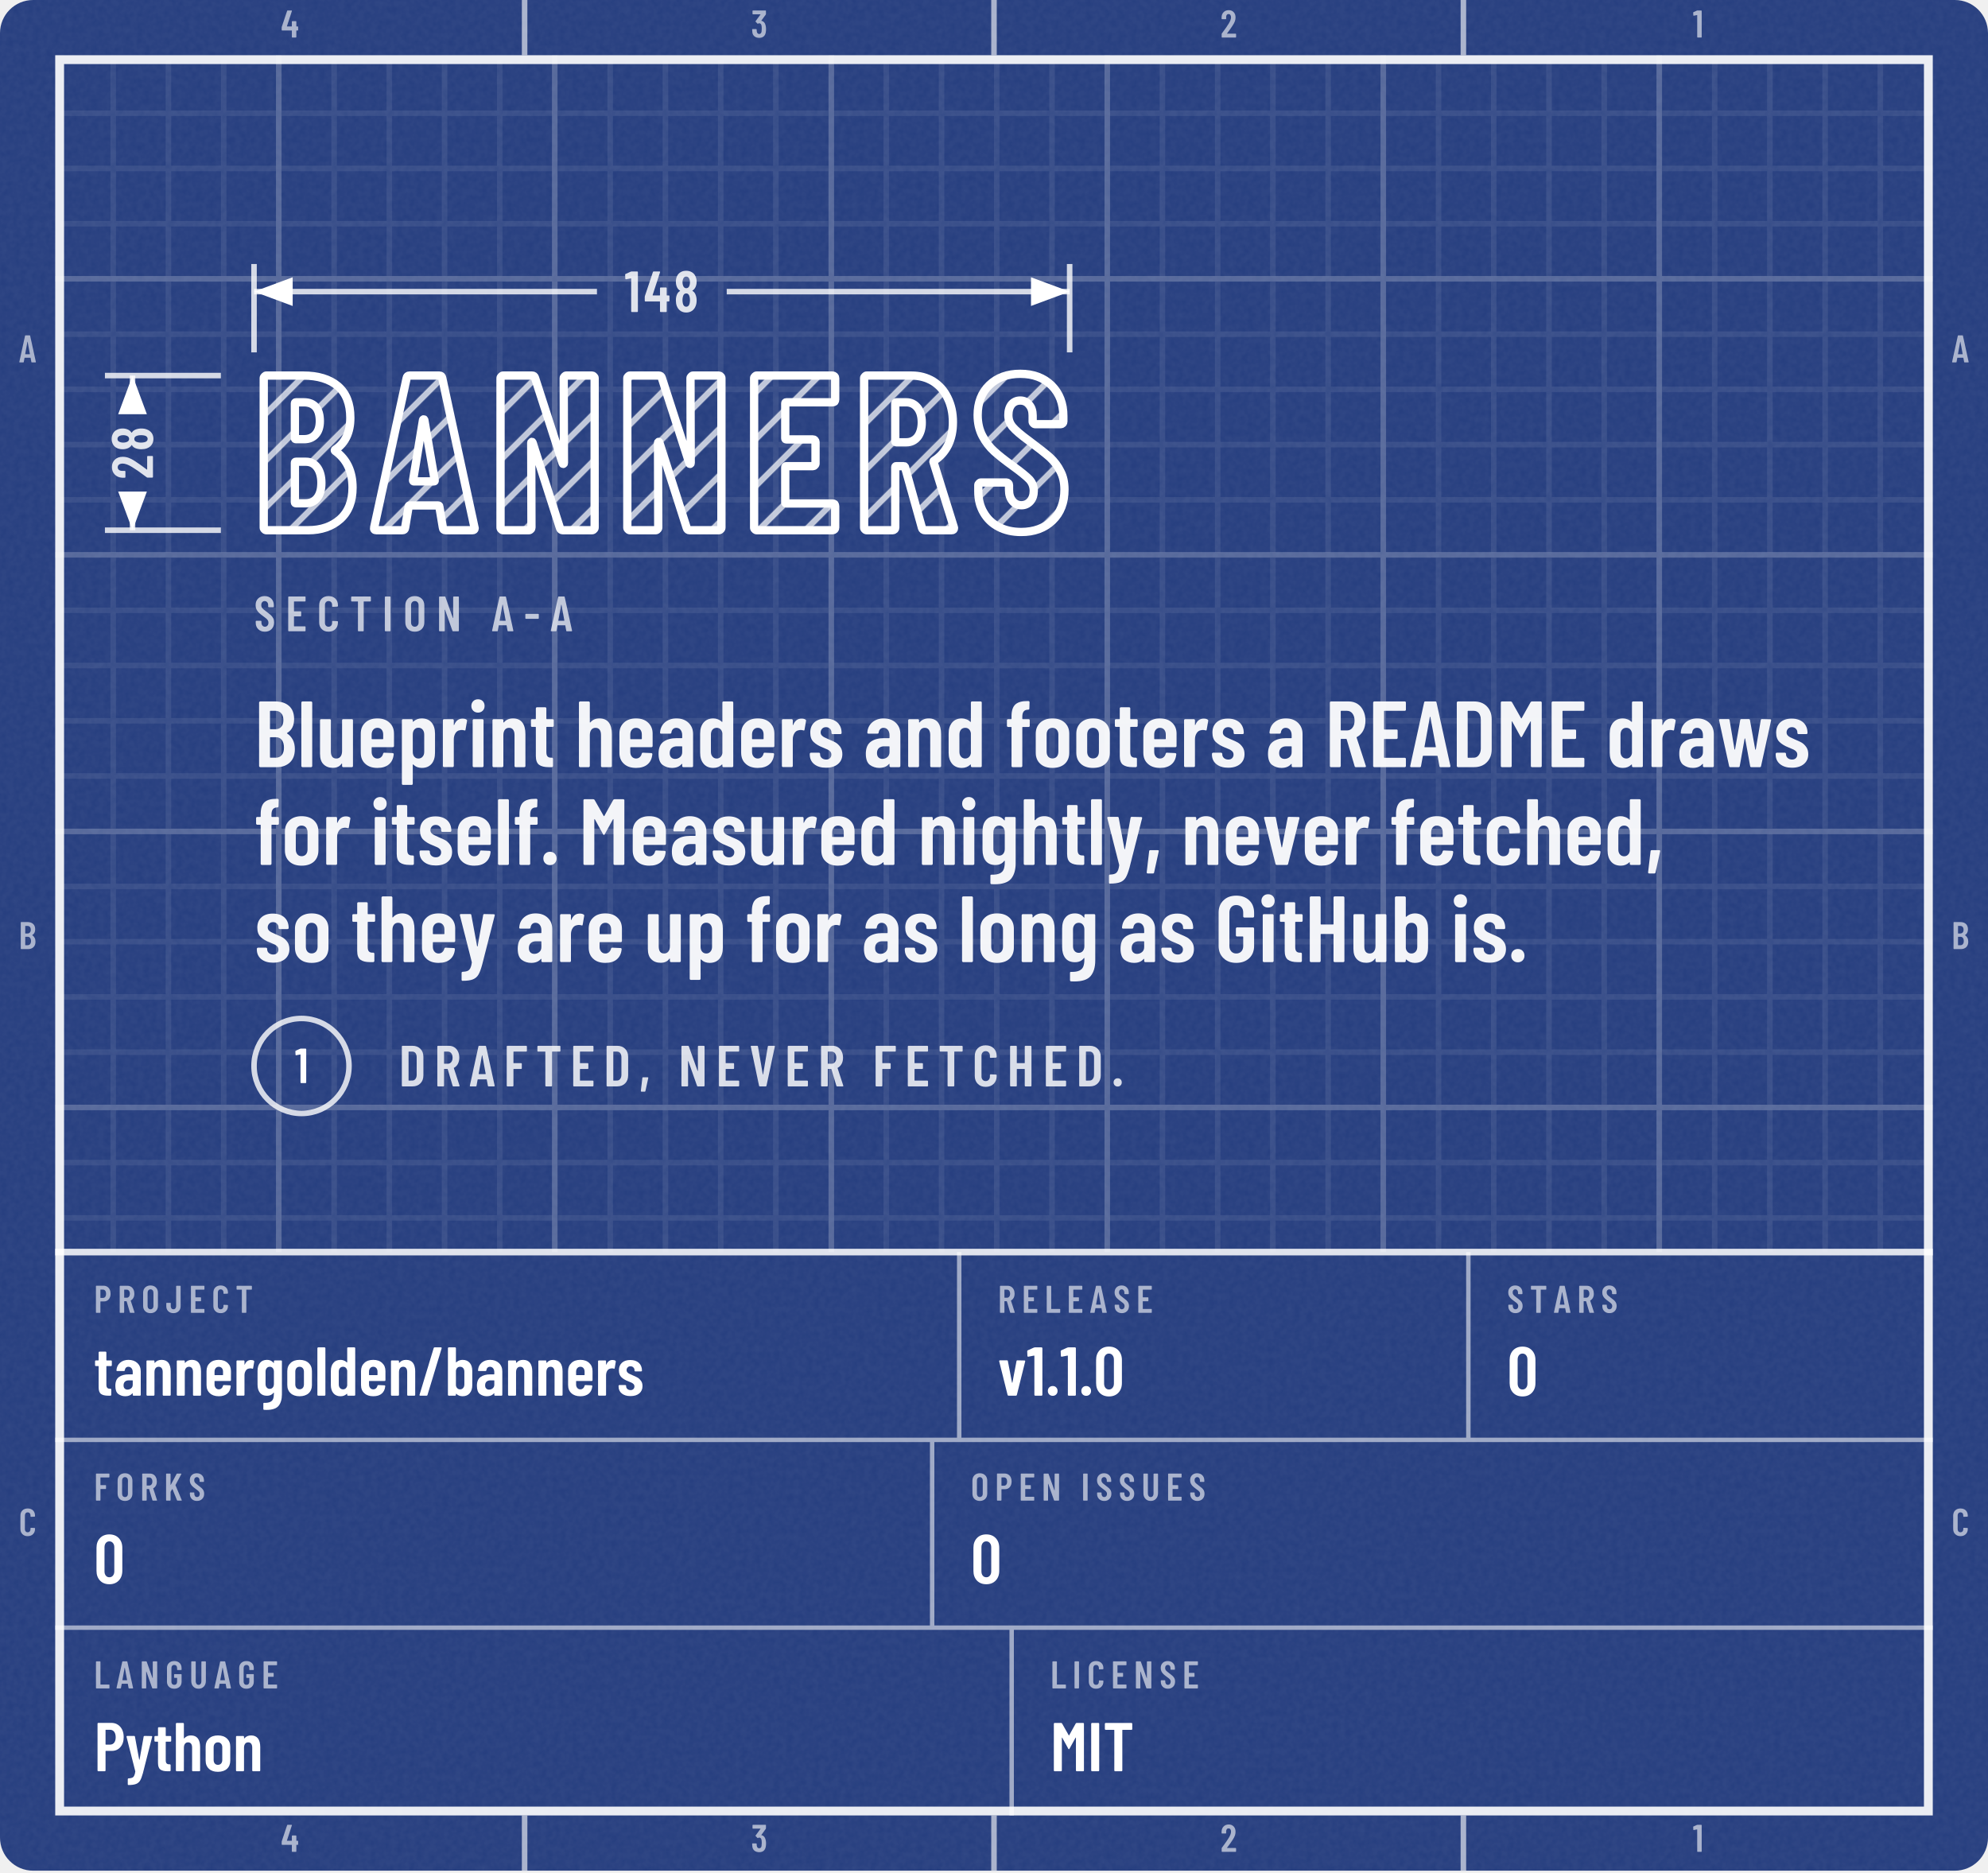
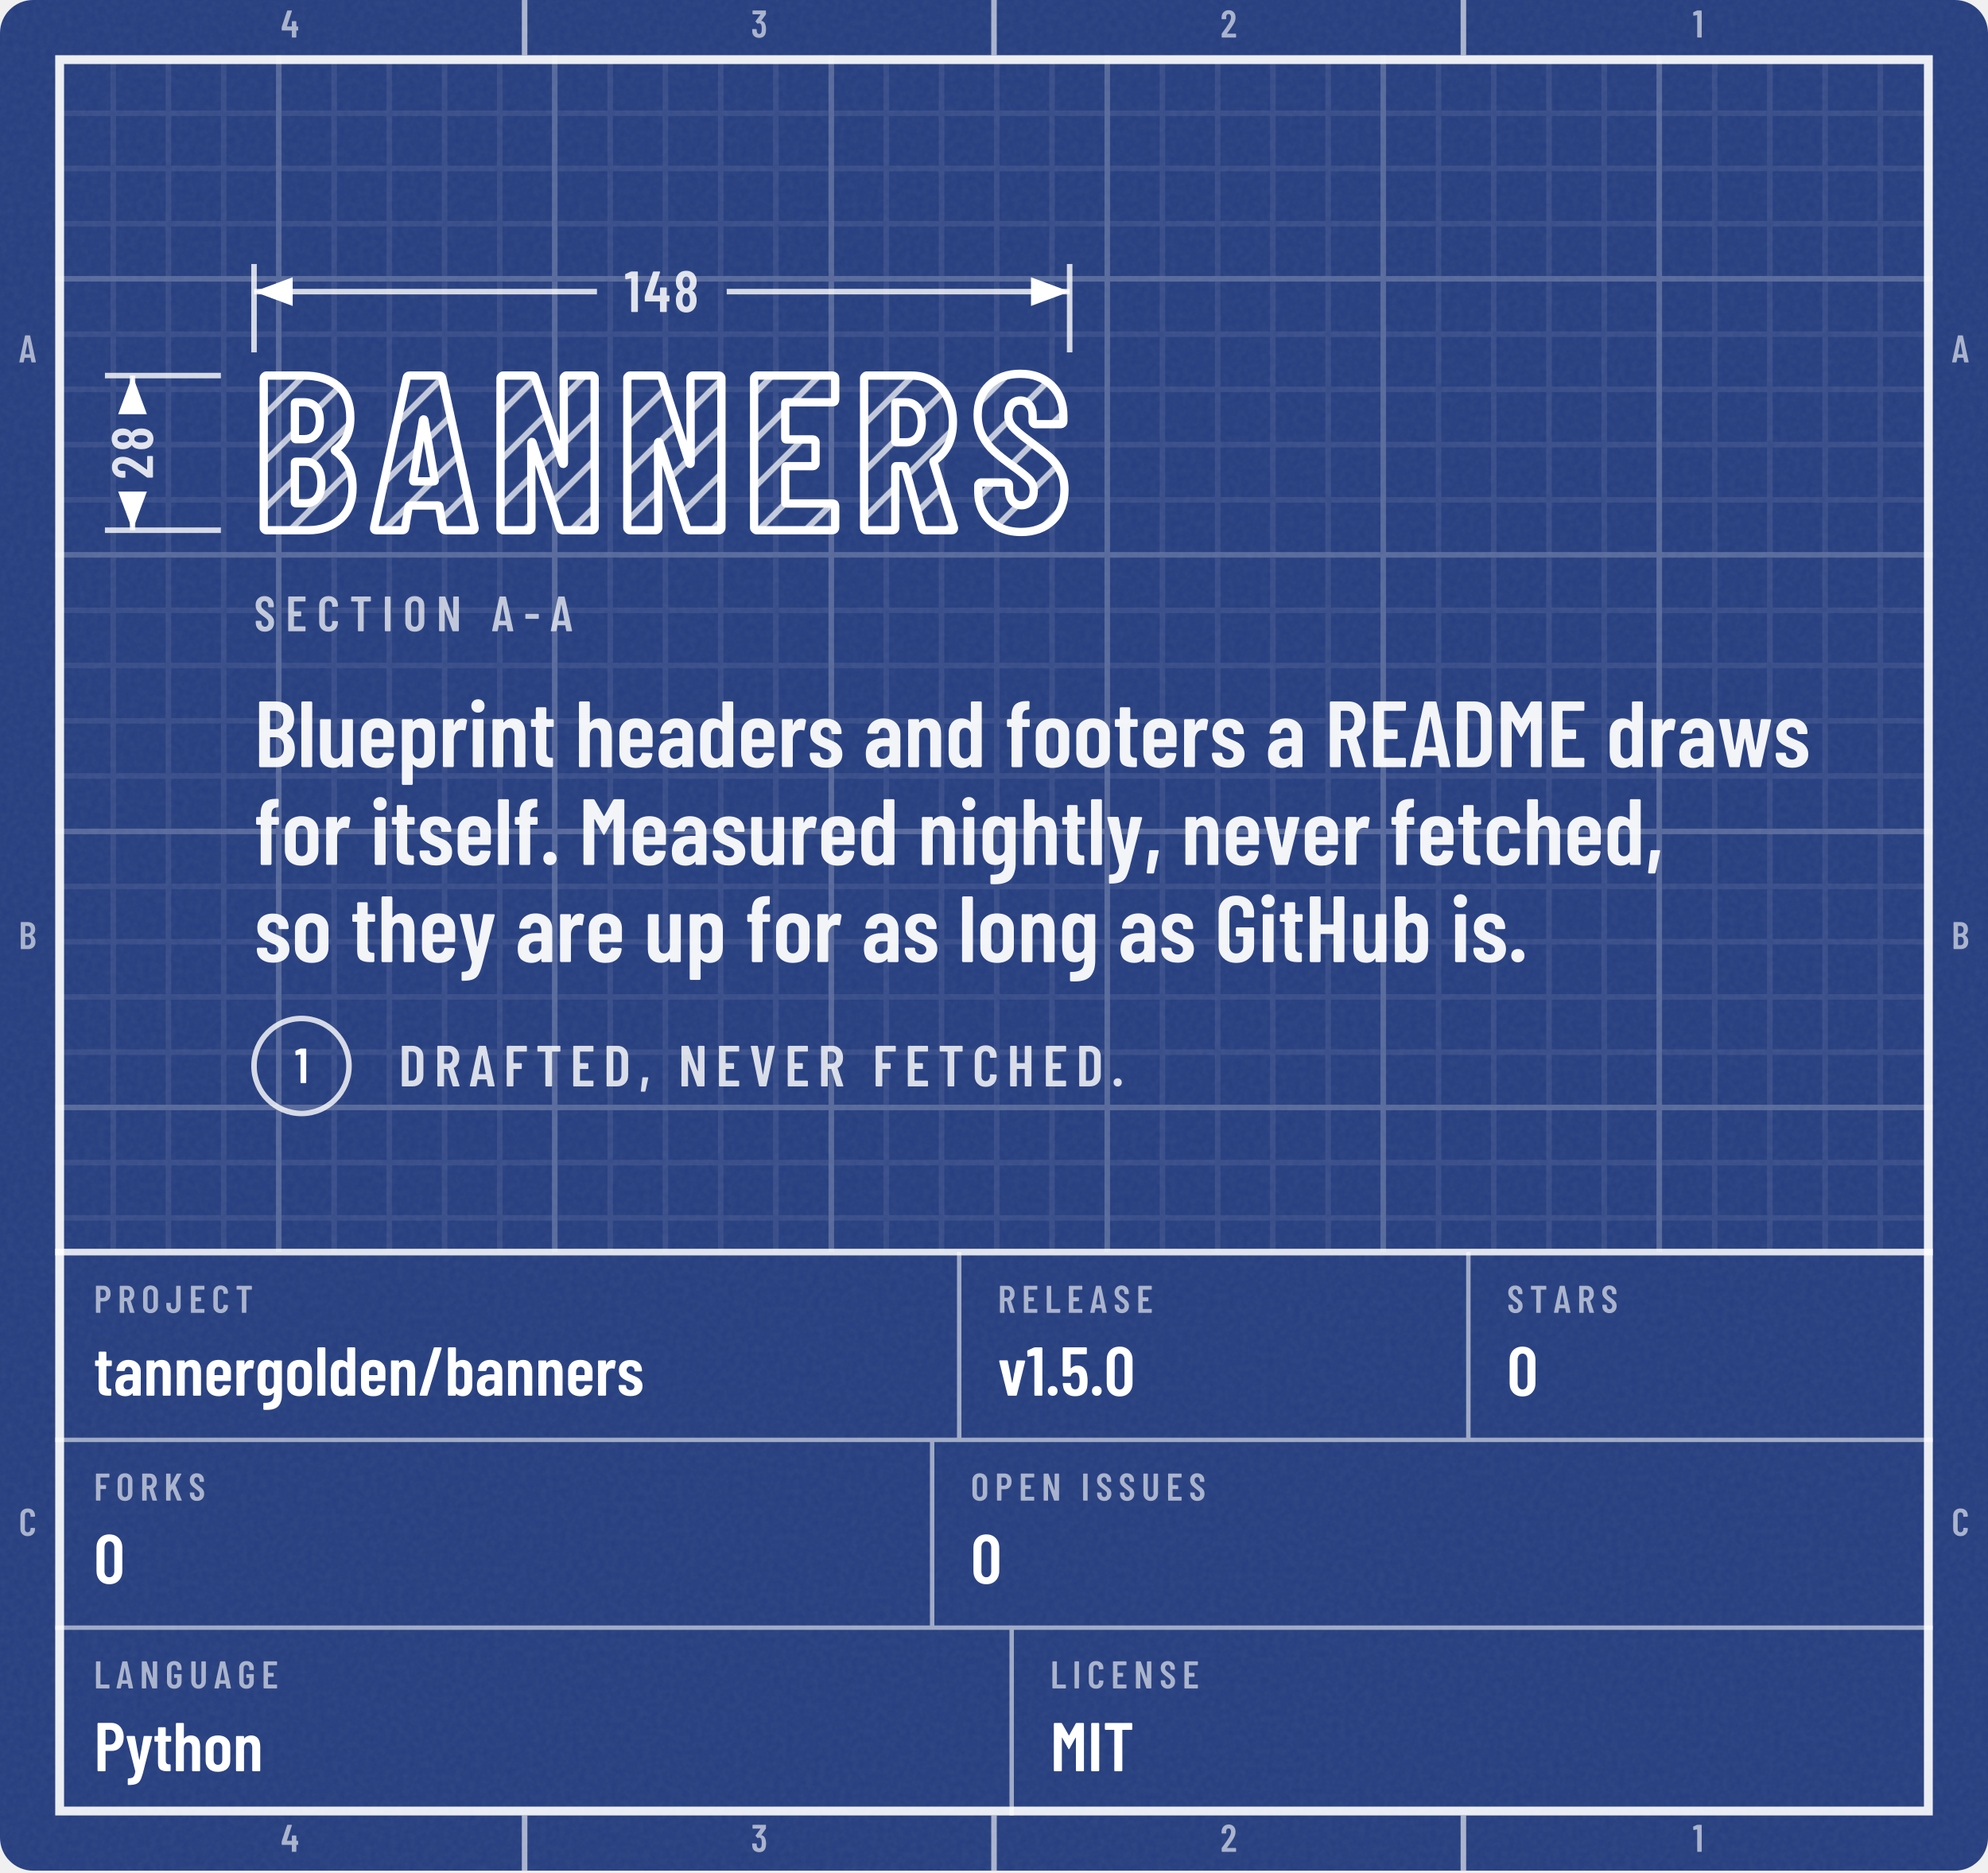
<svg xmlns="http://www.w3.org/2000/svg" width="360" height="339" viewBox="0 0 360 339" role="img" aria-labelledby="t d">
  <defs>
    <g id="kt1" transform="translate(46 96) scale(0.04 -0.04)">
      <use href="#n66" x="0" />
      <use href="#n65" x="530" />
      <use href="#n78" x="1072" />
      <use href="#n78" x="1646" />
      <use href="#n69" x="2220" />
      <use href="#n82" x="2718" />
      <use href="#n83" x="3249" />
    </g>
    <mask id="km2" maskUnits="userSpaceOnUse" x="42" y="64.8" width="155.7" height="41.2">
      <use href="#kt1" fill="#FFFFFF" />
    </mask>
    <pattern id="kp3" width="6" height="6" patternUnits="userSpaceOnUse" patternTransform="rotate(45)">
      <path d="M3 0V6" stroke="#FFFFFF" stroke-opacity="0.7" stroke-width="1.1" />
    </pattern>
    <clipPath id="kc4">
      <rect x="0" y="0" width="360" height="338.7" rx="6" />
    </clipPath>
    <filter id="kn5" x="0" y="0" width="100%" height="100%">
      <feTurbulence type="fractalNoise" baseFrequency=".85" numOctaves="2" stitchTiles="stitch" />
      <feColorMatrix values="0 0 0 0 1 0 0 0 0 1 0 0 0 0 1 0 0 0 0.06 0" />
    </filter>
    <pattern id="kp6" width="10" height="10" patternUnits="userSpaceOnUse">
      <path d="M10 .5H.5V10" fill="none" stroke="#FFFFFF" stroke-opacity="0.075" />
    </pattern>
    <pattern id="kp7" width="50" height="50" patternUnits="userSpaceOnUse">
      <path d="M50 .5H.5V50" fill="none" stroke="#FFFFFF" stroke-opacity="0.16" />
    </pattern>
    <clipPath id="kc8">
      <path clip-rule="evenodd" d="M10 10h340v318.7h-340zM10 226.7h340v102h-340z" />
    </clipPath>
    <path id="m44" d="M33 -78 59 146Q60 157 71 157H151Q164 157 161 144L112 -80Q110 -91 99 -91H45Q39 -91 36 -88Q32 -84 33 -78Z" />
    <path id="m45" d="M27 263V339Q27 344 30 348Q34 351 39 351H286Q291 351 294 348Q298 344 298 339V263Q298 258 294 254Q291 251 286 251H39Q34 251 30 254Q27 258 27 263Z" />
    <path id="m46" d="M35 69Q35 100 55 120Q75 140 106 140Q137 140 156 120Q176 100 176 69Q176 38 156 18Q136 -2 106 -2Q75 -2 55 18Q35 38 35 69Z" />
    <path id="m47" d="M21 14 226 690Q229 700 239 700H331Q337 700 340 696Q343 692 341 686L136 10Q133 0 123 0H31Q25 0 22 4Q19 8 21 14Z" />
    <path id="m48" d="M38 183V517Q38 604 89 658Q140 711 224 711Q309 711 360 658Q412 604 412 517V183Q412 96 360 42Q309 -11 224 -11Q140 -11 89 42Q38 96 38 183ZM296 176V524Q296 563 276 586Q257 610 224 610Q192 610 173 586Q154 563 154 524V176Q154 137 173 114Q192 90 224 90Q257 90 276 114Q296 137 296 176Z" />
    <path id="m49" d="M122 700H218Q223 700 226 696Q230 693 230 688V12Q230 7 226 4Q223 0 218 0H126Q121 0 118 4Q114 7 114 12V576Q114 578 112 580Q111 582 109 581L27 565H24Q13 565 13 576L10 643Q10 653 18 657L107 697Q114 700 122 700Z" />
    <path id="m50" d="M173 100H392Q397 100 400 96Q404 93 404 88V12Q404 7 400 4Q397 0 392 0H43Q38 0 34 4Q31 7 31 12V92Q31 101 36 107L75 160Q114 212 152 266Q189 320 215 363Q273 459 273 522Q273 562 256 585Q238 608 209 608Q180 608 163 586Q146 563 147 526V487Q147 482 144 478Q140 475 135 475H41Q36 475 32 478Q29 482 29 487V530Q33 610 84 659Q134 708 214 708Q293 708 342 656Q390 605 390 521Q390 471 373 422Q356 373 319 317Q294 277 260 229Q225 181 214 166Q184 126 170 106Q168 104 169 102Q170 100 173 100Z" />
    <path id="m51" d="M387 218Q387 169 380 134Q368 66 326 29Q283 -8 210 -8Q134 -8 86 32Q38 73 32 143Q30 165 28 207Q28 219 40 219H132Q144 219 144 207Q146 173 148 156Q153 125 169 108Q185 92 210 92Q234 92 250 108Q266 123 271 152Q276 182 276 230Q276 281 269 315Q263 341 248 355Q233 369 210 369Q195 369 183 360Q177 356 174 356Q172 356 166 360L119 408Q115 412 115 417Q115 421 118 425L243 595Q245 597 244 599Q242 601 239 601H49Q44 601 40 604Q37 608 37 613V688Q37 693 40 696Q44 700 49 700H373Q378 700 382 696Q385 693 385 688V609Q385 602 380 594L266 438Q262 432 268 431Q309 426 338 392Q368 358 378 307Q387 267 387 218Z" />
    <path id="m52" d="M443 275V194Q443 189 440 186Q436 182 431 182H401Q396 182 396 177V12Q396 7 392 4Q389 0 384 0H292Q287 0 284 4Q280 7 280 12V177Q280 182 275 182H29Q24 182 20 186Q17 189 17 194V259Q17 268 19 274L158 690Q161 700 171 700H271Q277 700 280 696Q283 693 281 686L153 293Q152 287 157 287H275Q280 287 280 292V412Q280 417 284 420Q287 424 292 424H384Q389 424 392 420Q396 417 396 412V292Q396 287 401 287H431Q436 287 440 284Q443 280 443 275Z" />
+     <path id="m53" d="M400 216Q400 175 396 146Q391 72 344 32Q297 -8 219 -8Q145 -8 99 30Q53 68 43 144L40 172Q40 184 52 184H144Q156 184 157 172Q157 166 159 154Q171 92 219 92Q244 92 260 108Q275 124 280 153Q284 178 284 217Q284 254 278 281Q273 307 258 322Q242 336 219 336Q171 336 157 290Q154 279 144 279H51Q46 279 42 282Q39 286 39 291V688Q39 693 42 696Q46 700 51 700H377Q382 700 386 696Q389 693 389 688V612Q389 607 386 604Q382 600 377 600H160Q155 600 155 595V400Q155 397 157 396Q159 396 161 398Q178 416 202 426Q227 437 254 437Q314 437 350 398Q387 360 394 290Q400 259 400 216Z" />
    <path id="m56" d="M325 364Q358 345 375 306Q396 259 396 200Q396 147 380 107Q360 53 318 22Q275 -8 216 -8Q158 -8 116 22Q73 52 53 106Q38 148 38 200Q38 259 56 301Q71 341 109 363Q113 366 109 369Q76 390 58 427Q38 470 38 523Q38 581 58 620Q78 664 120 688Q161 712 216 712Q270 712 312 688Q353 665 374 621Q396 579 396 523Q396 471 376 429Q358 392 325 371Q319 367 325 364ZM159 559Q152 541 152 513Q152 483 162 456Q169 435 183 423Q197 411 216 411Q237 411 252 424Q266 436 273 459Q281 483 281 513Q281 547 271 568Q264 589 250 600Q236 612 216 612Q198 612 184 602Q171 591 164 573ZM281 206Q281 244 272 271Q266 295 252 308Q237 322 216 322Q195 322 180 308Q166 294 160 268Q152 242 152 208Q152 177 158 151Q163 123 178 108Q194 92 216 92Q239 92 255 108Q271 124 276 153Q281 180 281 206Z" />
    <path id="m65" d="M325 11 306 116Q306 121 300 121H154Q148 121 148 116L129 11Q128 0 116 0H25Q11 0 14 13L162 689Q164 700 175 700H281Q292 700 294 689L442 13V9Q442 0 431 0H338Q326 0 325 11ZM171 212H282Q288 212 287 217L229 533Q228 536 226 536Q224 536 223 533L166 217Q165 212 171 212Z" />
    <path id="m66" d="M242 0H66Q61 0 58 4Q54 7 54 12V688Q54 693 58 696Q61 700 66 700H224Q319 700 373 652Q427 604 427 512Q427 409 354 365Q349 362 352 359Q391 334 413 292Q435 250 435 192Q435 100 382 50Q328 0 242 0ZM170 595V409Q170 404 175 404H226Q267 404 290 429Q313 454 313 500Q313 548 290 574Q267 600 226 600H175Q170 600 170 595ZM319 208Q319 260 296 290Q273 319 233 319H175Q170 319 170 314V106Q170 101 175 101H233Q273 101 296 129Q319 157 319 208Z" />
    <path id="m67" d="M42 180V521Q42 607 94 658Q145 708 230 708Q316 708 368 658Q420 607 420 521V509Q420 504 416 500Q413 496 408 496L315 492Q303 492 303 504V529Q303 564 283 586Q263 608 230 608Q198 608 178 586Q158 564 158 529V171Q158 136 178 114Q198 92 230 92Q263 92 283 114Q303 136 303 171V196Q303 201 306 204Q310 208 315 208L408 204Q413 204 416 200Q420 197 420 192V180Q420 95 368 44Q316 -8 230 -8Q145 -8 94 44Q42 95 42 180Z" />
    <path id="m68" d="M54 12V688Q54 693 58 696Q61 700 66 700H237Q323 700 374 648Q426 596 426 509V191Q426 104 374 52Q323 0 237 0H66Q61 0 58 4Q54 7 54 12ZM175 100 235 101Q268 101 288 128Q309 154 310 198V502Q310 547 290 574Q269 600 234 600H175Q170 600 170 595V105Q170 100 175 100Z" />
    <path id="m69" d="M391 600H175Q170 600 170 595V406Q170 401 175 401H303Q308 401 312 398Q315 394 315 389V312Q315 307 312 304Q308 300 303 300H175Q170 300 170 295V105Q170 100 175 100H391Q396 100 400 96Q403 93 403 88V12Q403 7 400 4Q396 0 391 0H66Q61 0 58 4Q54 7 54 12V688Q54 693 58 696Q61 700 66 700H391Q396 700 400 696Q403 693 403 688V612Q403 607 400 604Q396 600 391 600Z" />
    <path id="m70" d="M390 600H175Q170 600 170 595V406Q170 401 175 401H302Q307 401 310 398Q314 394 314 389V312Q314 307 310 304Q307 300 302 300H175Q170 300 170 295V12Q170 7 166 4Q163 0 158 0H66Q61 0 58 4Q54 7 54 12V688Q54 693 58 696Q61 700 66 700H390Q395 700 398 696Q402 693 402 688V612Q402 607 398 604Q395 600 390 600Z" />
    <path id="m71" d="M42 173V527Q42 609 94 658Q145 708 230 708Q315 708 368 658Q420 609 420 526V487Q420 482 416 478Q413 475 408 475H316Q311 475 308 478Q304 482 304 487V528Q304 564 284 586Q263 608 230 608Q197 608 177 586Q157 564 157 528V172Q157 136 177 114Q197 92 230 92Q263 92 284 114Q304 136 304 172V268Q304 273 299 273H238Q233 273 230 276Q226 280 226 285V358Q226 363 230 366Q233 370 238 370H408Q413 370 416 366Q420 363 420 358V173Q420 91 368 42Q315 -8 230 -8Q145 -8 94 42Q42 91 42 173Z" />
    <path id="m72" d="M319 700H411Q416 700 420 696Q423 693 423 688V12Q423 7 420 4Q416 0 411 0H319Q314 0 310 4Q307 7 307 12V295Q307 300 302 300H175Q170 300 170 295V12Q170 7 166 4Q163 0 158 0H66Q61 0 58 4Q54 7 54 12V688Q54 693 58 696Q61 700 66 700H158Q163 700 166 696Q170 693 170 688V406Q170 401 175 401H302Q307 401 307 406V688Q307 693 310 696Q314 700 319 700Z" />
    <path id="m73" d="M54 12V688Q54 693 58 696Q61 700 66 700H158Q163 700 166 696Q170 693 170 688V12Q170 7 166 4Q163 0 158 0H66Q61 0 58 4Q54 7 54 12Z" />
    <path id="m74" d="M17 173V247Q17 252 20 256Q24 259 29 259H121Q126 259 130 256Q133 252 133 247V171Q133 136 152 114Q171 92 202 92Q233 92 252 114Q272 136 272 171V688Q272 693 276 696Q279 700 284 700H376Q381 700 384 696Q388 693 388 688V173Q388 91 336 42Q285 -8 202 -8Q119 -8 68 42Q17 91 17 173Z" />
    <path id="m75" d="M54 12V688Q54 693 58 696Q61 700 66 700H158Q163 700 166 696Q170 693 170 688V412Q170 408 172 408Q174 407 176 410L326 691Q331 700 341 700H440Q447 700 449 696Q451 692 448 686L298 405Q297 401 297 399L459 14Q460 12 460 8Q460 0 450 0H351Q340 0 337 9L219 298Q218 301 216 300Q214 300 212 298L172 231Q170 227 170 225V12Q170 7 166 4Q163 0 158 0H66Q61 0 58 4Q54 7 54 12Z" />
    <path id="m76" d="M54 12V688Q54 693 58 696Q61 700 66 700H158Q163 700 166 696Q170 693 170 688V105Q170 100 175 100H391Q396 100 400 96Q403 93 403 88V12Q403 7 400 4Q396 0 391 0H66Q61 0 58 4Q54 7 54 12Z" />
    <path id="m77" d="M383 700H475Q480 700 484 696Q487 693 487 688V12Q487 7 484 4Q480 0 475 0H383Q378 0 374 4Q371 7 371 12V484Q371 488 369 488Q367 488 365 485L278 327Q273 319 269 319Q265 319 260 327L173 485Q171 488 169 488Q167 488 167 484V12Q167 7 164 4Q160 0 155 0H63Q58 0 54 4Q51 7 51 12V688Q51 693 54 696Q58 700 63 700H155Q165 700 170 692L267 521Q270 517 273 521L368 692Q373 700 383 700Z" />
    <path id="m78" d="M350 700H441Q446 700 450 696Q453 693 453 688V12Q453 7 450 4Q446 0 441 0H336Q326 0 323 10L174 434Q173 437 170 436Q168 436 168 433L169 12Q169 7 166 4Q162 0 157 0H66Q61 0 58 4Q54 7 54 12V688Q54 693 58 696Q61 700 66 700H169Q179 700 182 690L332 269Q333 266 336 266Q338 267 338 270V688Q338 693 342 696Q345 700 350 700Z" />
    <path id="m79" d="M42 182V518Q42 604 94 656Q147 708 233 708Q319 708 372 656Q425 604 425 518V182Q425 96 372 44Q319 -8 233 -8Q147 -8 94 44Q42 96 42 182ZM309 177V523Q309 561 288 584Q267 608 233 608Q199 608 178 584Q158 561 158 523V177Q158 139 178 116Q199 92 233 92Q267 92 288 116Q309 139 309 177Z" />
    <path id="m80" d="M432 495Q432 405 384 350Q337 295 259 295H174Q169 295 169 290V12Q169 7 166 4Q162 0 157 0H65Q60 0 56 4Q53 7 53 12V689Q53 694 56 698Q60 701 65 701H253Q306 701 346 675Q387 649 410 602Q432 555 432 495ZM316 492Q316 542 294 572Q271 601 234 601H174Q169 601 169 596V391Q169 386 174 386H234Q271 386 294 414Q316 443 316 492Z" />
    <path id="m82" d="M318 10 233 297Q231 301 228 301H175Q170 301 170 296V12Q170 7 166 4Q163 0 158 0H66Q61 0 58 4Q54 7 54 12V688Q54 693 58 696Q61 700 66 700H254Q307 700 348 674Q388 649 410 602Q433 556 433 496Q433 434 409 389Q385 344 342 321Q338 320 339 315L437 14Q438 12 438 9Q438 0 427 0H331Q321 0 318 10ZM170 595V396Q170 391 175 391H236Q272 391 294 419Q317 447 317 495Q317 543 294 572Q272 600 236 600H175Q170 600 170 595Z" />
    <path id="m83" d="M34 173V199Q34 204 38 208Q41 211 46 211H137Q142 211 146 208Q149 204 149 199V179Q149 140 168 116Q188 92 219 92Q250 92 270 114Q290 137 290 174Q290 200 279 219Q268 238 248 255Q228 272 184 304Q134 340 104 368Q73 396 52 436Q32 475 32 527Q32 610 82 659Q132 708 214 708Q297 708 348 656Q399 605 399 520V496Q399 491 396 488Q392 484 387 484H297Q292 484 288 488Q285 491 285 496V522Q285 561 266 584Q246 608 214 608Q184 608 165 586Q146 565 146 527Q146 491 166 466Q187 441 247 397Q308 352 339 324Q370 295 387 261Q404 227 404 180Q404 95 353 44Q302 -8 219 -8Q136 -8 85 42Q34 92 34 173Z" />
    <path id="m84" d="M425 688V612Q425 607 422 604Q418 600 413 600H286Q281 600 281 595V12Q281 7 278 4Q274 0 269 0H177Q172 0 168 4Q165 7 165 12V595Q165 600 160 600H40Q35 600 32 604Q28 607 28 612V688Q28 693 32 696Q35 700 40 700H413Q418 700 422 696Q425 693 425 688Z" />
    <path id="m85" d="M50 194V688Q50 693 54 696Q57 700 62 700H154Q159 700 162 696Q166 693 166 688V182Q166 142 186 117Q206 92 239 92Q272 92 292 117Q312 142 312 182V688Q312 693 316 696Q319 700 324 700H416Q421 700 424 696Q428 693 428 688V194Q428 103 376 48Q324 -8 239 -8Q153 -8 102 48Q50 103 50 194Z" />
    <path id="m86" d="M171 11 28 687 27 691Q27 700 38 700H139Q151 700 152 689L235 208Q236 205 238 205Q240 205 241 208L322 689Q323 700 335 700H433Q446 700 443 687L299 11Q297 0 286 0H184Q173 0 171 11Z" />
    <path id="m97" d="M397 352V12Q397 7 394 4Q390 0 385 0H293Q288 0 284 4Q281 7 281 12V31Q281 34 279 35Q277 36 275 33Q240 -8 173 -8Q116 -8 72 24Q29 57 29 143Q29 233 82 271Q134 309 224 309H276Q281 309 281 314V340Q281 376 263 398Q245 419 218 419Q197 419 183 406Q169 392 166 369Q165 357 153 357H56Q44 357 45 369Q50 437 98 478Q147 519 220 519Q299 519 348 473Q397 427 397 352ZM281 160V217Q281 222 276 222H224Q190 222 169 204Q148 185 148 150Q148 119 164 104Q180 88 205 88Q235 88 258 107Q281 126 281 160Z" />
    <path id="m98" d="M399 357V154Q399 80 362 36Q325 -8 258 -8Q204 -8 168 27Q166 29 164 28Q162 27 162 24V12Q162 7 158 4Q155 0 150 0H58Q53 0 50 4Q46 7 46 12V688Q46 693 50 696Q53 700 58 700H150Q155 700 158 696Q162 693 162 688V486Q162 483 164 482Q167 482 170 486Q189 503 212 511Q236 519 258 519Q324 519 362 476Q399 433 399 357ZM222 419Q198 419 182 404Q166 388 162 362V149Q166 123 182 108Q198 92 222 92Q250 92 267 112Q284 131 284 163V348Q284 380 267 400Q250 419 222 419Z" />
    <path id="m99" d="M38 155V357Q38 430 86 474Q133 519 215 519Q297 519 345 476Q393 432 393 365V351Q393 346 390 342Q386 339 381 339L289 335Q277 335 277 347V357Q277 382 260 400Q242 419 215 419Q188 419 171 399Q154 379 154 348V163Q154 132 171 112Q188 92 215 92Q242 92 260 110Q277 129 277 155V165Q277 170 280 174Q284 177 289 177L381 176Q386 176 390 172Q393 169 393 164V146Q393 77 345 34Q297 -8 215 -8Q133 -8 86 36Q38 80 38 155Z" />
    <path id="m100" d="M287 700H379Q384 700 388 696Q391 693 391 688V12Q391 7 388 4Q384 0 379 0H287Q282 0 278 4Q275 7 275 12V24Q275 27 273 28Q271 29 269 27Q233 -8 179 -8Q112 -8 75 36Q38 80 38 154V357Q38 433 76 476Q113 519 179 519Q202 519 226 510Q250 502 269 483Q271 481 273 482Q275 483 275 486V688Q275 693 278 696Q282 700 287 700ZM275 149V362Q271 388 255 404Q239 419 215 419Q187 419 170 400Q153 380 153 348V163Q153 131 170 112Q187 92 215 92Q239 92 255 108Q271 123 275 149Z" />
    <path id="m101" d="M380 213H159Q154 213 154 208V163Q154 132 171 112Q188 92 215 92Q238 92 254 106Q271 121 276 144Q279 154 289 154L378 150Q383 150 386 146Q390 143 389 137Q382 67 338 30Q294 -8 215 -8Q133 -8 86 36Q38 79 38 154V357Q38 430 86 474Q133 519 215 519Q297 519 344 474Q392 430 392 357V225Q392 220 388 216Q385 213 380 213ZM154 348V303Q154 298 159 298H272Q277 298 277 303V348Q277 380 260 400Q243 419 215 419Q188 419 171 399Q154 379 154 348Z" />
    <path id="m102" d="M265 499V440Q265 435 262 432Q258 428 253 428H191Q186 428 186 423V12Q186 7 182 4Q179 0 174 0H83Q78 0 74 4Q71 7 71 12V423Q71 428 66 428H34Q29 428 26 432Q22 435 22 440V499Q22 504 26 508Q29 511 34 511H66Q71 511 71 516V541Q71 631 112 668Q153 705 243 704H251Q256 704 260 700Q263 697 263 692L261 624Q261 619 258 616Q254 612 249 612H244Q214 611 200 592Q186 574 186 536V516Q186 511 191 511H253Q258 511 262 508Q265 504 265 499Z" />
    <path id="m103" d="M287 511H379Q384 511 388 508Q391 504 391 499V19Q391 -89 342 -148Q293 -206 167 -206Q145 -206 134 -205Q122 -204 122 -192V-115Q122 -102 135 -104Q192 -105 222 -90Q253 -75 264 -46Q275 -17 275 30V41Q275 44 273 44Q271 45 269 42Q236 -1 175 -1Q108 -1 73 42Q38 86 38 161V357Q38 434 74 476Q109 519 175 519Q236 519 269 476Q271 473 273 474Q275 474 275 477V499Q275 504 278 508Q282 511 287 511ZM275 169V348Q275 380 258 400Q242 419 215 419Q188 419 171 399Q154 379 154 348V169Q154 138 171 118Q188 99 215 99Q242 99 258 118Q275 138 275 169Z" />
    <path id="m104" d="M397 352V12Q397 7 394 4Q390 0 385 0H293Q288 0 284 4Q281 7 281 12V343Q281 379 266 399Q251 419 223 419Q194 419 178 398Q162 377 162 340V12Q162 7 158 4Q155 0 150 0H58Q53 0 50 4Q46 7 46 12V688Q46 693 50 696Q53 700 58 700H150Q155 700 158 696Q162 693 162 688V479Q162 476 164 476Q167 475 170 479Q204 519 265 519Q330 519 364 476Q397 432 397 352Z" />
    <path id="m105" d="M36 652Q36 683 56 703Q76 723 107 723Q138 723 158 703Q177 683 177 652Q177 621 157 601Q137 581 107 581Q76 581 56 601Q36 621 36 652ZM50 12V499Q50 504 54 508Q57 511 62 511H154Q159 511 162 508Q166 504 166 499V12Q166 7 162 4Q159 0 154 0H62Q57 0 54 4Q50 7 50 12Z" />
    <path id="m108" d="M42 12V688Q42 693 46 696Q49 700 54 700H146Q151 700 154 696Q158 693 158 688V12Q158 7 154 4Q151 0 146 0H54Q49 0 46 4Q42 7 42 12Z" />
    <path id="m110" d="M397 352V12Q397 7 394 4Q390 0 385 0H293Q288 0 284 4Q281 7 281 12V343Q281 379 266 399Q251 419 223 419Q194 419 178 398Q162 377 162 340V12Q162 7 158 4Q155 0 150 0H58Q53 0 50 4Q46 7 46 12V499Q46 504 50 508Q53 511 58 511H150Q155 511 158 508Q162 504 162 499V479Q162 476 164 476Q167 475 170 479Q204 519 265 519Q330 519 364 476Q397 432 397 352Z" />
    <path id="m111" d="M38 155V356Q38 430 86 474Q134 519 216 519Q299 519 347 474Q395 430 395 356V155Q395 80 348 36Q300 -8 216 -8Q133 -8 86 36Q38 80 38 155ZM279 164V348Q279 379 262 399Q244 419 216 419Q188 419 171 400Q154 380 154 348V164Q154 132 171 112Q188 93 216 93Q244 93 262 112Q279 132 279 164Z" />
    <path id="m112" d="M403 357V155Q403 78 366 35Q329 -8 262 -8Q239 -8 215 0Q191 9 172 28Q170 30 168 29Q166 28 166 25V-177Q166 -182 162 -186Q159 -189 154 -189H62Q57 -189 54 -186Q50 -182 50 -177V499Q50 504 54 508Q57 511 62 511H154Q159 511 162 508Q166 504 166 499V487Q166 484 168 484Q171 483 174 487Q209 519 262 519Q329 519 366 476Q403 432 403 357ZM226 420Q199 420 182 400Q166 380 166 348V163Q166 131 182 112Q199 92 226 92Q254 92 271 112Q288 131 288 163V348Q288 380 271 400Q254 420 226 420Z" />
    <path id="m114" d="M297 507Q305 502 303 492L287 399Q286 387 273 392Q259 396 247 396Q235 396 225 393Q197 389 180 362Q162 334 162 296V13Q162 8 158 4Q155 1 150 1H58Q53 1 50 4Q46 8 46 13V499Q46 504 50 508Q53 511 58 511H150Q155 511 158 508Q162 504 162 499V453Q162 449 164 448Q166 448 167 452Q194 517 255 517Q282 517 297 507Z" />
    <path id="m115" d="M30 135V142Q30 147 34 150Q37 154 42 154H128Q133 154 136 150Q140 147 140 142V137Q140 113 158 97Q177 81 204 81Q230 81 245 96Q260 111 260 134Q260 154 247 168Q234 181 219 188Q204 195 165 211Q108 233 72 267Q35 301 35 368Q35 438 80 478Q124 517 200 517Q278 517 324 476Q369 434 369 364Q369 359 366 356Q362 352 357 352H273Q268 352 264 356Q261 359 261 364V370Q261 394 244 410Q228 426 203 426Q177 426 162 410Q146 393 146 370Q146 351 158 338Q170 325 185 318Q200 310 235 295Q277 278 306 262Q334 245 356 214Q377 184 377 139Q377 72 330 33Q283 -6 203 -6Q124 -6 77 32Q30 70 30 135Z" />
    <path id="m116" d="M248 429H186Q181 429 181 424V162Q181 127 194 114Q207 100 233 101H240Q245 101 248 98Q252 94 252 89V12Q252 7 248 4Q245 0 240 0H206Q138 0 104 25Q69 50 69 119V424Q69 429 64 429H29Q24 429 20 432Q17 436 17 441V499Q17 504 20 508Q24 511 29 511H64Q69 511 69 516V626Q69 631 72 634Q76 638 81 638H169Q174 638 178 634Q181 631 181 626V516Q181 511 186 511H248Q253 511 256 508Q260 504 260 499V441Q260 436 256 432Q253 429 248 429Z" />
    <path id="m117" d="M289 511H381Q386 511 390 508Q393 504 393 499V12Q393 7 390 4Q386 0 381 0H289Q284 0 280 4Q277 7 277 12V34Q277 37 275 38Q273 39 271 36Q242 -7 178 -7Q117 -7 80 30Q42 66 42 142V499Q42 504 46 508Q49 511 54 511H146Q151 511 154 508Q158 504 158 499V167Q158 92 216 92Q245 92 261 114Q277 135 277 172V499Q277 504 280 508Q284 511 289 511Z" />
    <path id="m118" d="M141 10 19 499V503Q19 512 30 512H132Q144 512 145 501L205 190Q206 187 208 187Q210 187 211 190L270 501Q271 512 283 512L385 510Q399 510 396 497L275 10Q272 0 261 0H155Q144 0 141 10Z" />
    <path id="m119" d="M126 11 19 499V503Q19 512 30 512H118Q130 512 131 501L183 190Q184 187 186 187Q188 187 189 190L244 501Q245 512 257 512H335Q347 512 348 501L404 189Q405 186 407 186Q409 186 410 189L463 501Q464 512 476 512L563 510Q576 510 573 497L466 11Q464 0 453 0H363Q351 0 350 11L297 303Q296 306 294 306Q292 306 291 303L239 11Q238 0 226 0H139Q128 0 126 11Z" />
    <path id="m121" d="M34 -187V-115Q34 -110 37 -106Q40 -103 44 -103Q77 -102 96 -94Q115 -87 126 -66Q138 -44 143 -3L142 3L16 499V503Q16 512 27 512H125Q137 512 138 501L199 170Q200 167 202 167Q204 167 205 170L264 501Q265 512 277 512L376 510Q390 510 387 497L253 -28Q234 -99 213 -134Q192 -169 154 -184Q116 -199 45 -199H40Q38 -199 36 -196Q34 -192 34 -187Z" />
    <path id="n65" d="M325 11 309 107Q309 112 303 112H176Q170 112 170 107L154 11Q153 0 141 0H24Q11 0 14 13L161 689Q163 700 174 700H309Q320 700 322 689L468 13L469 9Q469 0 458 0H338Q326 0 325 11ZM194 221H284Q289 221 288 226L241 499Q240 502 238 502Q236 502 235 499L190 226Q190 221 194 221Z" />
    <path id="n66" d="M245 0H56Q51 0 48 4Q44 7 44 12V688Q44 693 48 696Q51 700 56 700H223Q323 700 380 652Q436 604 436 509Q436 410 368 365Q364 362 367 359Q446 303 446 193Q446 100 390 50Q334 0 245 0ZM185 574V417Q185 412 190 412H226Q260 412 279 434Q298 455 298 494Q298 535 280 557Q261 579 226 579H190Q185 579 185 574ZM305 214Q305 258 286 284Q267 310 235 310H190Q185 310 185 305V127Q185 122 190 122H234Q267 122 286 146Q305 170 305 214Z" />
    <path id="n69" d="M399 579H190Q185 579 185 574V416Q185 411 190 411H310Q315 411 318 408Q322 404 322 399V302Q322 297 318 294Q315 290 310 290H190Q185 290 185 285V126Q185 121 190 121H399Q404 121 408 118Q411 114 411 109V12Q411 7 408 4Q404 0 399 0H56Q51 0 48 4Q44 7 44 12V688Q44 693 48 696Q51 700 56 700H399Q404 700 408 696Q411 693 411 688V591Q411 586 408 582Q404 579 399 579Z" />
    <path id="n78" d="M342 700H458Q463 700 466 696Q470 693 470 688V12Q470 7 466 4Q463 0 458 0H326Q316 0 313 10L189 397Q188 400 186 400Q183 399 183 396L184 12Q184 7 180 4Q177 0 172 0H56Q51 0 48 4Q44 7 44 12V688Q44 693 48 696Q51 700 56 700H187Q197 700 200 690L325 303Q326 300 328 300Q331 301 331 304L330 688Q330 693 334 696Q337 700 342 700Z" />
    <path id="n82" d="M306 10 229 286Q227 290 224 290H190Q185 290 185 285V12Q185 7 182 4Q178 0 173 0H56Q51 0 48 4Q44 7 44 12V688Q44 693 48 696Q51 700 56 700H258Q313 700 356 674Q399 647 422 599Q446 551 446 489Q446 430 424 385Q401 340 361 315Q359 314 358 312Q357 311 358 309L450 14L451 10Q451 0 440 0H320Q309 0 306 10ZM185 574V403Q185 398 190 398H235Q266 398 286 422Q305 447 305 488Q305 530 286 554Q266 579 235 579H190Q185 579 185 574Z" />
    <path id="n83" d="M30 175V204Q30 209 34 212Q37 216 42 216H157Q162 216 166 212Q169 209 169 204V182Q169 151 185 132Q201 113 225 113Q249 113 265 131Q281 149 281 178Q281 208 261 230Q241 251 183 293Q133 329 102 357Q71 385 49 426Q27 467 27 521Q27 606 80 657Q133 708 220 708Q308 708 362 655Q415 602 415 516V492Q415 487 412 484Q408 480 403 480H288Q283 480 280 484Q276 487 276 492V519Q276 550 260 568Q245 587 220 587Q196 587 181 570Q166 552 166 521Q166 491 185 468Q204 445 260 404Q322 358 354 330Q385 301 402 266Q420 232 420 184Q420 96 366 44Q312 -8 224 -8Q166 -8 122 15Q78 38 54 80Q30 121 30 175Z" />
  </defs>
  <rect y="0" width="360" height="338.7" rx="6" fill="#253D7E" />
  <rect y="0" width="360" height="338.7" clip-path="url(#kc4)" filter="url(#kn5)" />
  <g clip-path="url(#kc8)">
    <rect y="0" width="360" height="338.7" fill="url(#kp6)" />
    <rect y="0" width="360" height="338.7" fill="url(#kp7)" />
  </g>
  <rect x="10.8" y="10.8" width="338.4" height="317.1" fill="none" stroke="#FFFFFF" stroke-opacity="0.9" stroke-width="1.6" />
  <path d="M95 0V10M95 328.7V338.7M180 0V10M180 328.7V338.7M265 0V10M265 328.7V338.7" stroke="#FFFFFF" stroke-opacity="0.6" />
  <g transform="scale(0.007 -0.007)" fill="#FFFFFF" fill-opacity="0.6">
    <use href="#m52" x="7270" y="-971" />
    <use href="#m52" x="7270" y="-47899" />
    <use href="#m51" x="19430" y="-971" />
    <use href="#m51" x="19430" y="-47899" />
    <use href="#m50" x="31573" y="-971" />
    <use href="#m50" x="31573" y="-47899" />
    <use href="#m49" x="43792" y="-971" />
    <use href="#m49" x="43792" y="-47899" />
    <use href="#m65" x="486" y="-9374" />
    <use href="#m65" x="50486" y="-9374" />
    <use href="#m66" x="483" y="-24549" />
    <use href="#m66" x="50483" y="-24549" />
    <use href="#m67" x="486" y="-39725" />
    <use href="#m67" x="50486" y="-39725" />
  </g>
  <path d="M46 63.8V47.8" stroke="#FFFFFF" stroke-opacity="0.8" />
  <path d="M193.7 63.8V47.8" stroke="#FFFFFF" stroke-opacity="0.8" />
  <path d="M46 52.8H108.1M131.6 52.8H193.7" stroke="#FFFFFF" stroke-opacity="0.8" />
  <path d="M40 68H19" stroke="#FFFFFF" stroke-opacity="0.8" />
  <path d="M40 96H19" stroke="#FFFFFF" stroke-opacity="0.8" />
  <path d="M24 68V72.2M24 91.8V96" stroke="#FFFFFF" stroke-opacity="0.8" />
  <circle cx="54.6" cy="193" r="8.6" fill="none" stroke="#FFFFFF" stroke-opacity="0.8" />
  <path d="M10 226.7H350" stroke="#FFFFFF" stroke-opacity="0.85" stroke-width="1.2" />
  <rect x="42" y="64.8" width="155.7" height="41.2" fill="url(#kp3)" mask="url(#km2)" />
  <use href="#kt1" fill="none" stroke="#FFFFFF" stroke-width="37.5" stroke-linejoin="round" />
  <path d="M46 52.8l7 -2.6v5.2z" fill="#FFFFFF" />
  <path d="M193.7 52.8l-7 -2.6v5.2z" fill="#FFFFFF" />
  <g transform="translate(113.1 56.5) scale(0.0105 -0.0105)" fill="#FFFFFF" fill-opacity="0.85">
    <use href="#m49" x="0" />
    <use href="#m52" x="331" />
    <use href="#m56" x="847" />
  </g>
  <path d="M24 68l-2.6 7h5.2z" fill="#FFFFFF" />
  <path d="M24 96l-2.6 -7h5.2z" fill="#FFFFFF" />
  <g transform="rotate(-90 24 82)">
    <g transform="translate(19.2 85.7) scale(0.0105 -0.0105)" fill="#FFFFFF" fill-opacity="0.85">
      <use href="#m50" x="0" />
      <use href="#m56" x="482" />
    </g>
  </g>
  <g transform="translate(46 114.3) scale(0.009 -0.009)" fill="#FFFFFF" fill-opacity="0.7">
    <use href="#m83" x="0" />
    <use href="#m69" x="634" />
    <use href="#m67" x="1269" />
    <use href="#m84" x="1926" />
    <use href="#m73" x="2578" />
    <use href="#m79" x="3002" />
    <use href="#m78" x="3669" />
    <use href="#m65" x="4776" />
    <use href="#m45" x="5432" />
    <use href="#m65" x="5957" />
  </g>
  <g transform="translate(46 138.9) scale(0.017 -0.017)" fill="#FFFFFF" fill-opacity="0.94">
    <use href="#m66" x="0" />
    <use href="#m108" x="462" />
    <use href="#m117" x="661" />
    <use href="#m101" x="1099" />
    <use href="#m112" x="1525" />
    <use href="#m114" x="1966" />
    <use href="#m105" x="2279" />
    <use href="#m110" x="2494" />
    <use href="#m116" x="2933" />
    <use href="#m104" x="3415" />
    <use href="#m101" x="3854" />
    <use href="#m97" x="4280" />
    <use href="#m100" x="4714" />
    <use href="#m101" x="5151" />
    <use href="#m114" x="5577" />
    <use href="#m115" x="5890" />
    <use href="#m97" x="6488" />
    <use href="#m110" x="6922" />
    <use href="#m100" x="7361" />
    <use href="#m102" x="7998" />
    <use href="#m111" x="8289" />
    <use href="#m111" x="8721" />
    <use href="#m116" x="9153" />
    <use href="#m101" x="9435" />
    <use href="#m114" x="9861" />
    <use href="#m115" x="10174" />
    <use href="#m97" x="10772" />
    <use href="#m82" x="11406" />
    <use href="#m69" x="11867" />
    <use href="#m65" x="12302" />
    <use href="#m68" x="12758" />
    <use href="#m77" x="13230" />
    <use href="#m69" x="13768" />
    <use href="#m100" x="14403" />
    <use href="#m114" x="14840" />
    <use href="#m97" x="15153" />
    <use href="#m119" x="15587" />
    <use href="#m115" x="16179" />
  </g>
  <g transform="translate(46 156.6) scale(0.017 -0.017)" fill="#FFFFFF" fill-opacity="0.94">
    <use href="#m102" x="0" />
    <use href="#m111" x="291" />
    <use href="#m114" x="723" />
    <use href="#m105" x="1236" />
    <use href="#m116" x="1451" />
    <use href="#m115" x="1733" />
    <use href="#m101" x="2131" />
    <use href="#m108" x="2557" />
    <use href="#m102" x="2756" />
    <use href="#m46" x="3047" />
    <use href="#m77" x="3458" />
    <use href="#m101" x="3996" />
    <use href="#m97" x="4422" />
    <use href="#m115" x="4856" />
    <use href="#m117" x="5254" />
    <use href="#m114" x="5692" />
    <use href="#m101" x="6005" />
    <use href="#m100" x="6431" />
    <use href="#m110" x="7068" />
    <use href="#m105" x="7507" />
    <use href="#m103" x="7722" />
    <use href="#m104" x="8153" />
    <use href="#m116" x="8592" />
    <use href="#m108" x="8874" />
    <use href="#m121" x="9073" />
    <use href="#m44" x="9476" />
    <use href="#m110" x="9875" />
    <use href="#m101" x="10314" />
    <use href="#m118" x="10740" />
    <use href="#m101" x="11155" />
    <use href="#m114" x="11581" />
    <use href="#m102" x="12094" />
    <use href="#m101" x="12385" />
    <use href="#m116" x="12811" />
    <use href="#m99" x="13093" />
    <use href="#m104" x="13515" />
    <use href="#m101" x="13954" />
    <use href="#m100" x="14380" />
    <use href="#m44" x="14817" />
  </g>
  <g transform="translate(46 174.2) scale(0.017 -0.017)" fill="#FFFFFF" fill-opacity="0.94">
    <use href="#m115" x="0" />
    <use href="#m111" x="398" />
    <use href="#m116" x="1030" />
    <use href="#m104" x="1312" />
    <use href="#m101" x="1751" />
    <use href="#m121" x="2177" />
    <use href="#m97" x="2780" />
    <use href="#m114" x="3214" />
    <use href="#m101" x="3527" />
    <use href="#m117" x="4153" />
    <use href="#m112" x="4591" />
    <use href="#m102" x="5232" />
    <use href="#m111" x="5523" />
    <use href="#m114" x="5955" />
    <use href="#m97" x="6468" />
    <use href="#m115" x="6902" />
    <use href="#m108" x="7500" />
    <use href="#m111" x="7699" />
    <use href="#m110" x="8131" />
    <use href="#m103" x="8570" />
    <use href="#m97" x="9201" />
    <use href="#m115" x="9635" />
    <use href="#m71" x="10233" />
    <use href="#m105" x="10695" />
    <use href="#m116" x="10910" />
    <use href="#m72" x="11192" />
    <use href="#m117" x="11669" />
    <use href="#m98" x="12107" />
    <use href="#m105" x="12744" />
    <use href="#m115" x="12959" />
    <use href="#m46" x="13357" />
  </g>
  <g transform="translate(53.4 196.1) scale(0.00892 -0.00892)" fill="#FFFFFF">
    <use href="#m49" x="0" />
  </g>
  <g transform="translate(72.2 196.7) scale(0.0105 -0.0105)" fill="#FFFFFF" fill-opacity="0.82">
    <use href="#m68" x="0" />
    <use href="#m82" x="612" />
    <use href="#m65" x="1213" />
    <use href="#m70" x="1809" />
    <use href="#m84" x="2364" />
    <use href="#m69" x="2956" />
    <use href="#m68" x="3531" />
    <use href="#m44" x="4143" />
    <use href="#m78" x="4822" />
    <use href="#m69" x="5469" />
    <use href="#m86" x="6044" />
    <use href="#m69" x="6655" />
    <use href="#m82" x="7230" />
    <use href="#m70" x="8171" />
    <use href="#m69" x="8726" />
    <use href="#m84" x="9301" />
    <use href="#m67" x="9893" />
    <use href="#m72" x="10490" />
    <use href="#m69" x="11107" />
    <use href="#m68" x="11682" />
    <use href="#m46" x="12294" />
  </g>
  <g transform="translate(17 237.7) scale(0.007 -0.007)" fill="#FFFFFF" fill-opacity="0.6">
    <use href="#m80" x="0" />
    <use href="#m82" x="614" />
    <use href="#m79" x="1232" />
    <use href="#m74" x="1856" />
    <use href="#m69" x="2457" />
    <use href="#m67" x="3049" />
    <use href="#m84" x="3663" />
  </g>
  <g transform="translate(17 252.7) scale(0.0125 -0.0125)" fill="#FFFFFF">
    <use href="#m116" x="0" />
    <use href="#m97" x="282" />
    <use href="#m110" x="716" />
    <use href="#m110" x="1155" />
    <use href="#m101" x="1594" />
    <use href="#m114" x="2020" />
    <use href="#m103" x="2333" />
    <use href="#m111" x="2764" />
    <use href="#m108" x="3196" />
    <use href="#m100" x="3395" />
    <use href="#m101" x="3832" />
    <use href="#m110" x="4258" />
    <use href="#m47" x="4697" />
    <use href="#m98" x="5083" />
    <use href="#m97" x="5520" />
    <use href="#m110" x="5954" />
    <use href="#m110" x="6393" />
    <use href="#m101" x="6832" />
    <use href="#m114" x="7258" />
    <use href="#m115" x="7571" />
  </g>
  <g transform="translate(180.7 237.7) scale(0.007 -0.007)" fill="#FFFFFF" fill-opacity="0.6">
    <use href="#m82" x="0" />
    <use href="#m69" x="618" />
    <use href="#m76" x="1210" />
    <use href="#m69" x="1782" />
    <use href="#m65" x="2375" />
    <use href="#m83" x="2988" />
    <use href="#m69" x="3579" />
  </g>
  <g transform="translate(180.7 252.7) scale(0.0125 -0.0125)" fill="#FFFFFF">
    <use href="#m118" x="0" />
    <use href="#m49" x="415" />
    <use href="#m46" x="689" />
-     <use href="#m49" x="900" />
-     <use href="#m46" x="1174" />
-     <use href="#m48" x="1385" />
+     <use href="#m53" x="900" />
+     <use href="#m46" x="1328" />
+     <use href="#m48" x="1539" />
  </g>
  <g transform="translate(272.9 237.7) scale(0.007 -0.007)" fill="#FFFFFF" fill-opacity="0.6">
    <use href="#m83" x="0" />
    <use href="#m84" x="591" />
    <use href="#m65" x="1200" />
    <use href="#m82" x="1813" />
    <use href="#m83" x="2432" />
  </g>
  <g transform="translate(272.9 252.7) scale(0.0125 -0.0125)" fill="#FFFFFF">
    <use href="#m48" x="0" />
  </g>
  <g transform="translate(17 271.7) scale(0.007 -0.007)" fill="#FFFFFF" fill-opacity="0.6">
    <use href="#m70" x="0" />
    <use href="#m79" x="572" />
    <use href="#m82" x="1196" />
    <use href="#m75" x="1814" />
    <use href="#m83" x="2449" />
  </g>
  <g transform="translate(17 286.7) scale(0.0125 -0.0125)" fill="#FFFFFF">
    <use href="#m48" x="0" />
  </g>
  <g transform="translate(175.8 271.7) scale(0.007 -0.007)" fill="#FFFFFF" fill-opacity="0.6">
    <use href="#m79" x="0" />
    <use href="#m80" x="624" />
    <use href="#m69" x="1238" />
    <use href="#m78" x="1830" />
    <use href="#m73" x="2852" />
    <use href="#m83" x="3233" />
    <use href="#m83" x="3824" />
    <use href="#m85" x="4415" />
    <use href="#m69" x="5050" />
    <use href="#m83" x="5642" />
  </g>
  <g transform="translate(175.8 286.7) scale(0.0125 -0.0125)" fill="#FFFFFF">
    <use href="#m48" x="0" />
  </g>
  <g transform="translate(17 305.7) scale(0.007 -0.007)" fill="#FFFFFF" fill-opacity="0.6">
    <use href="#m76" x="0" />
    <use href="#m65" x="572" />
    <use href="#m78" x="1185" />
    <use href="#m71" x="1849" />
    <use href="#m85" x="2469" />
    <use href="#m65" x="3104" />
    <use href="#m71" x="3717" />
    <use href="#m69" x="4336" />
  </g>
  <g transform="translate(17 320.7) scale(0.0125 -0.0125)" fill="#FFFFFF">
    <use href="#m80" x="0" />
    <use href="#m121" x="457" />
    <use href="#m116" x="860" />
    <use href="#m104" x="1142" />
    <use href="#m111" x="1581" />
    <use href="#m110" x="2013" />
  </g>
  <g transform="translate(190.2 305.7) scale(0.007 -0.007)" fill="#FFFFFF" fill-opacity="0.6">
    <use href="#m76" x="0" />
    <use href="#m73" x="572" />
    <use href="#m67" x="953" />
    <use href="#m69" x="1567" />
    <use href="#m78" x="2160" />
    <use href="#m83" x="2824" />
    <use href="#m69" x="3415" />
  </g>
  <g transform="translate(190.2 320.7) scale(0.0125 -0.0125)" fill="#FFFFFF">
    <use href="#m77" x="0" />
    <use href="#m73" x="538" />
    <use href="#m84" x="762" />
  </g>
  <path d="M173.7 226.7V260.7M265.9 226.7V260.7M10 260.7H350M168.8 260.7V294.7M10 294.7H350M183.2 294.7V328.7" stroke="#FFFFFF" stroke-opacity="0.55" stroke-width=".8" />
</svg>
